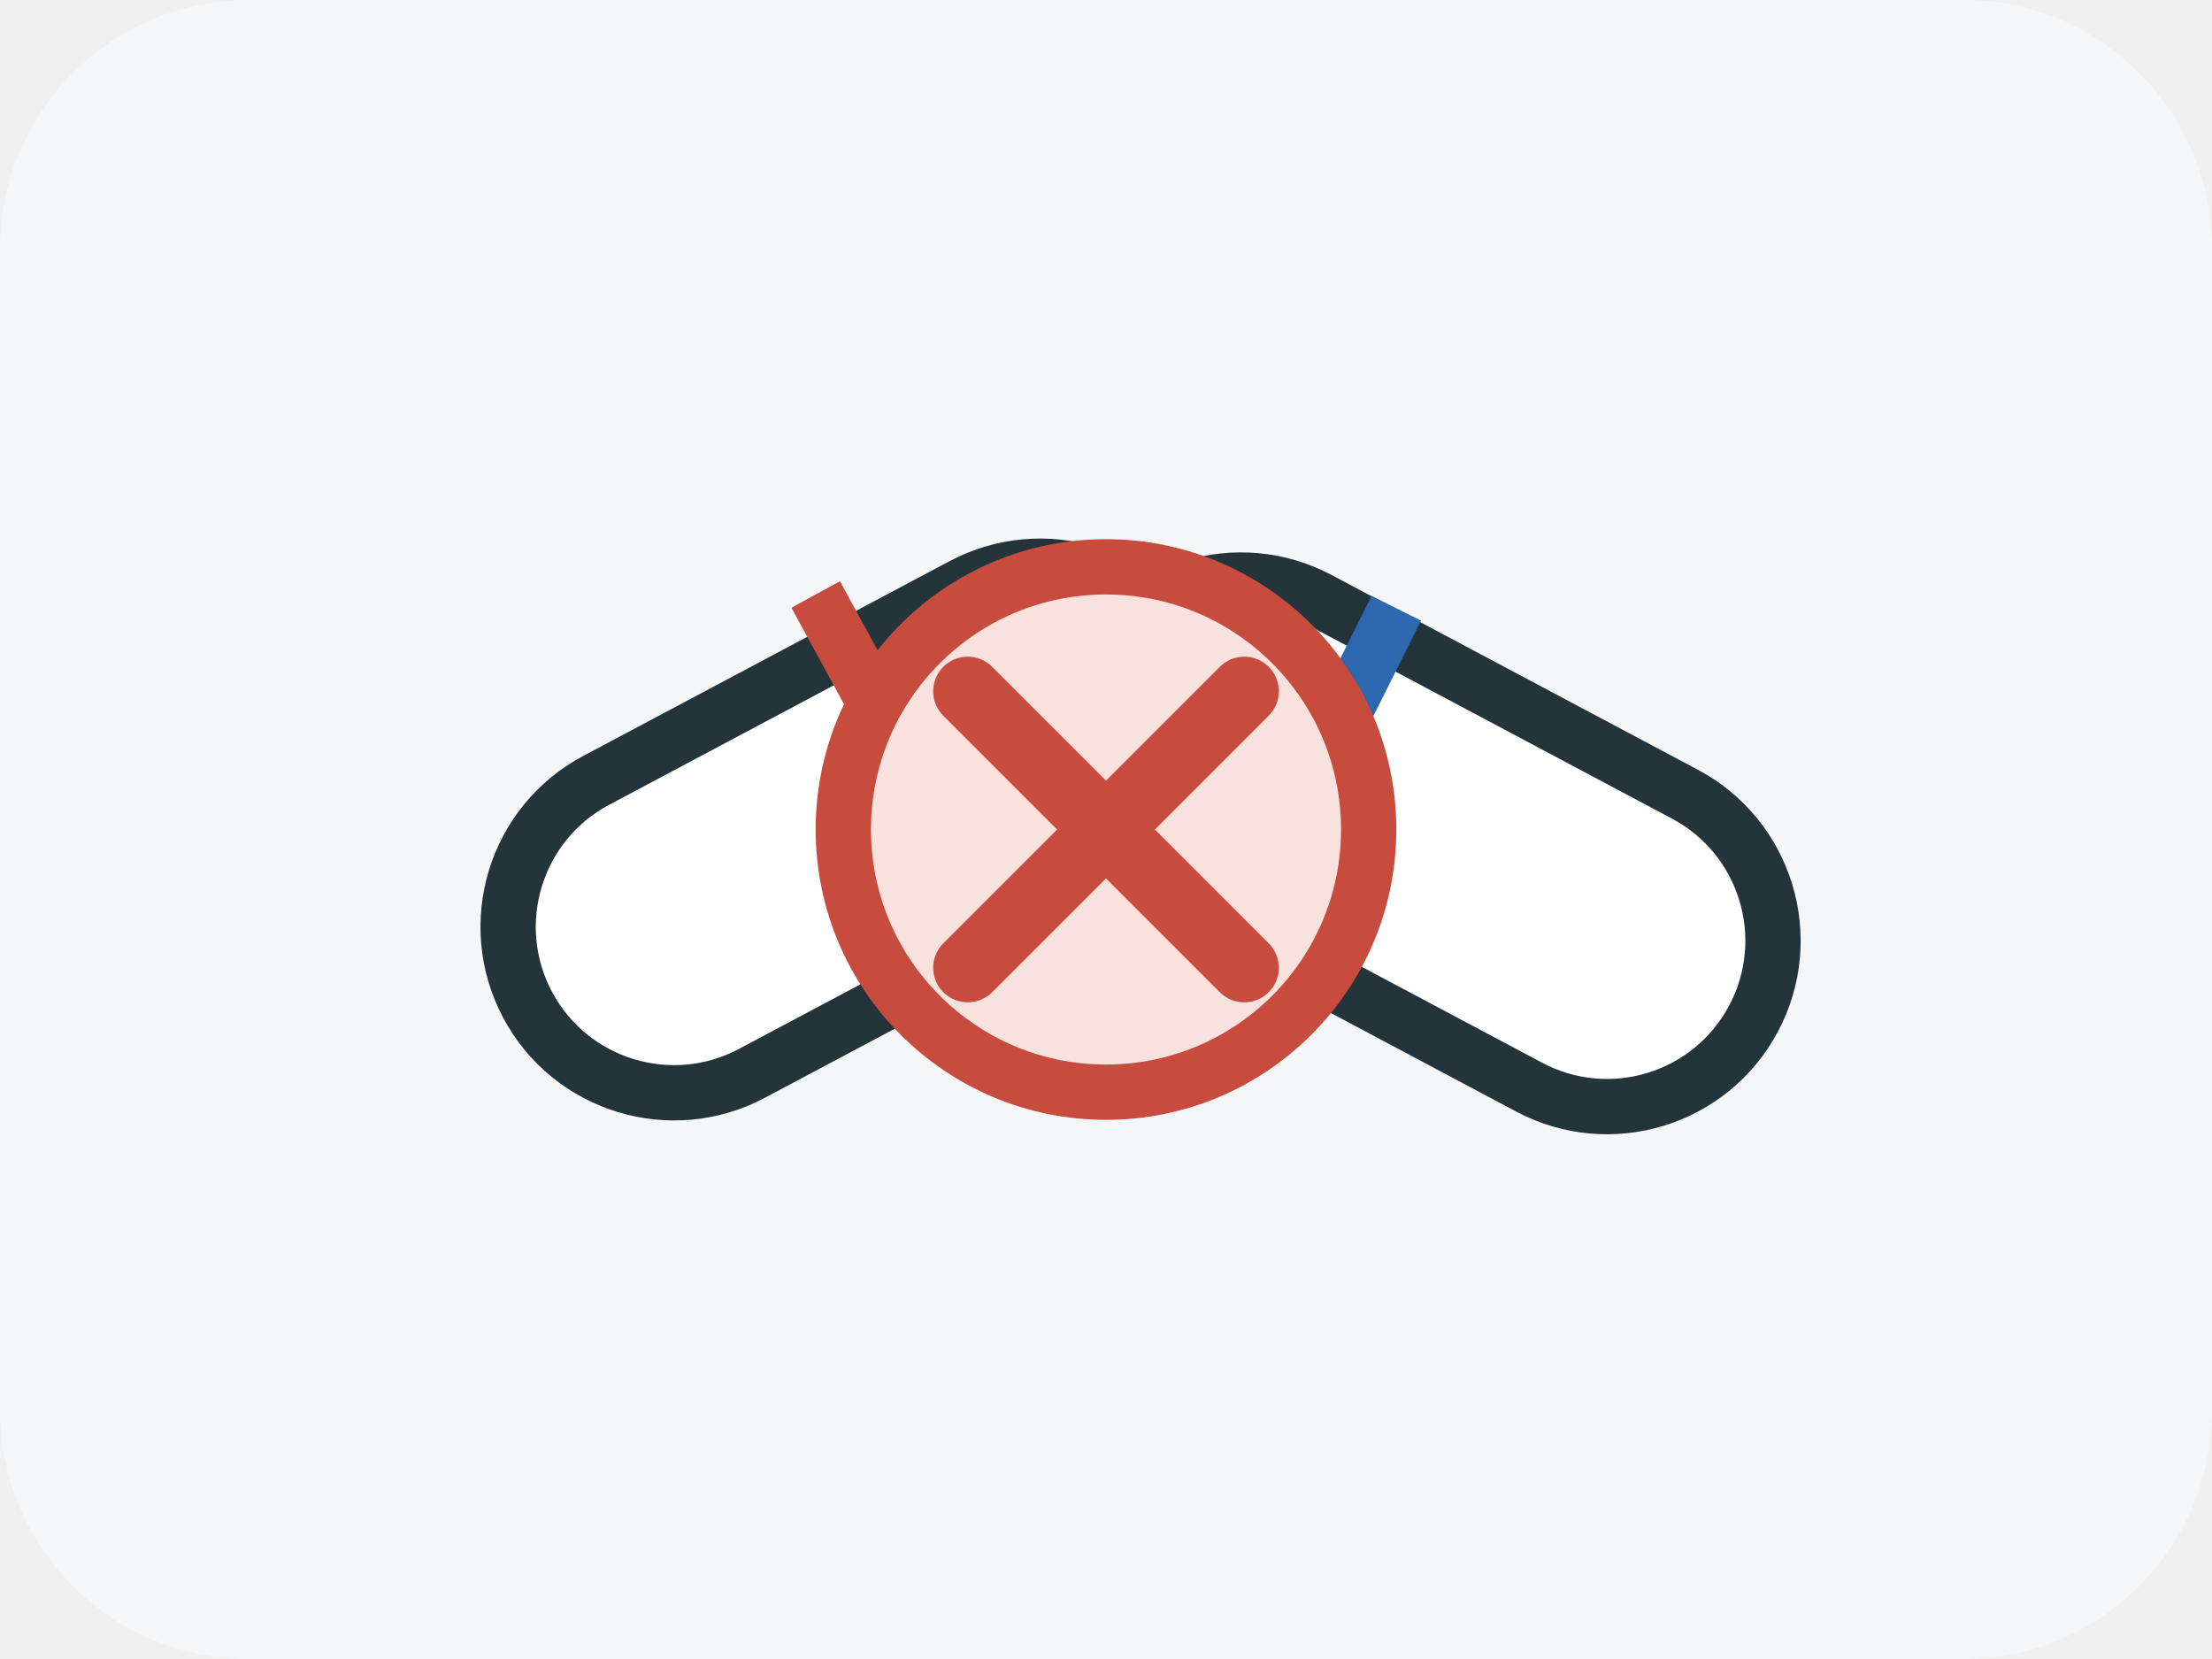
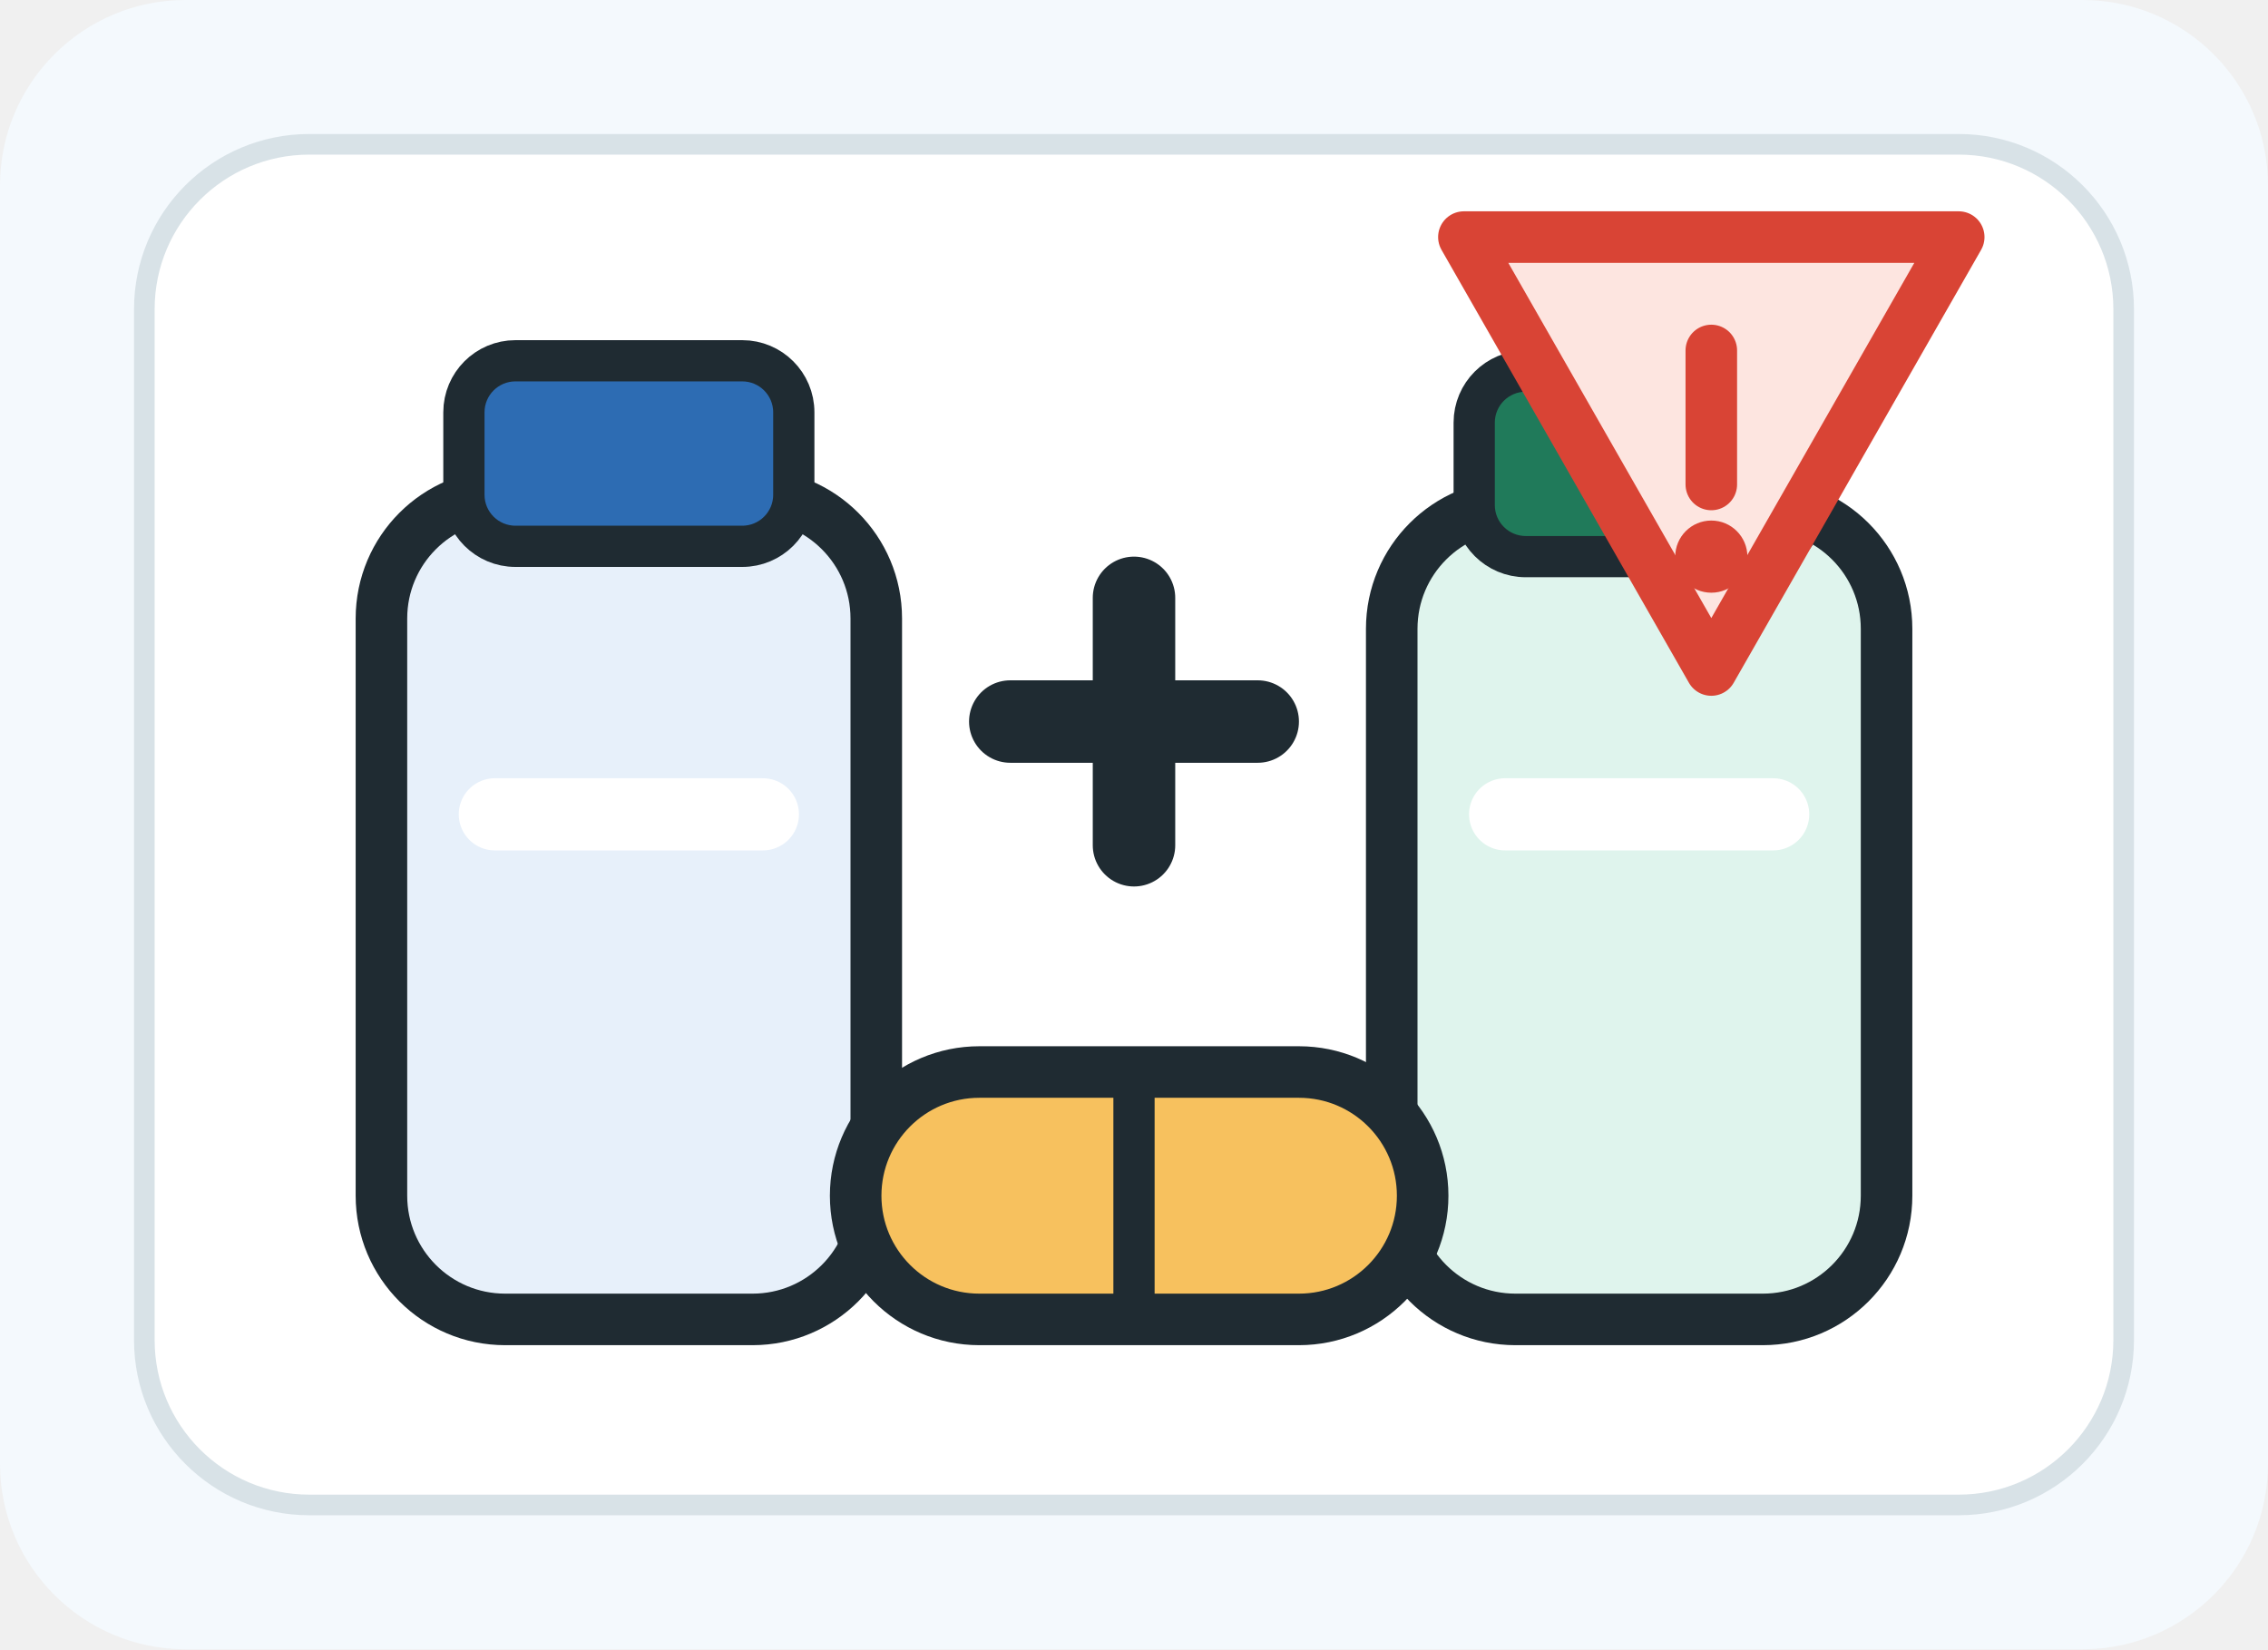
- <svg xmlns="http://www.w3.org/2000/svg" viewBox="0 0 160 120" role="img" aria-label="Medicine interaction">
-   <rect width="160" height="120" rx="18" fill="#f4f6f8" />
-   <rect x="35" y="48" width="54" height="24" rx="12" transform="rotate(-28 62 60)" fill="#ffffff" stroke="#24343b" stroke-width="4" />
-   <path d="M59 43l12 22" stroke="#c84c3e" stroke-width="4" />
-   <rect x="76" y="49" width="54" height="24" rx="12" transform="rotate(28 103 61)" fill="#ffffff" stroke="#24343b" stroke-width="4" />
-   <path d="M101 44L90 66" stroke="#2c67b0" stroke-width="4" />
-   <circle cx="80" cy="60" r="19" fill="#f9e1dd" stroke="#c84c3e" stroke-width="4" />
-   <path d="M70 50l20 20M90 50L70 70" stroke="#c84c3e" stroke-width="5" stroke-linecap="round" />
+ <svg xmlns="http://www.w3.org/2000/svg" viewBox="0 0 220 160" role="img" aria-labelledby="title desc">
+   <rect width="220" height="160" rx="18" fill="#f4f9fd" />
+   <rect x="14" y="14" width="192" height="132" rx="16" fill="#ffffff" stroke="#d8e2e7" stroke-width="2" />
+   <rect x="37" y="48" width="48" height="80" rx="12" fill="#e7f0fa" stroke="#1f2b32" stroke-width="5" />
+   <rect x="45" y="35" width="32" height="18" rx="5" fill="#2d6cb3" stroke="#1f2b32" stroke-width="4" />
+   <path d="M48 79h26" stroke="#ffffff" stroke-width="7" stroke-linecap="round" />
+   <rect x="135" y="49" width="48" height="79" rx="12" fill="#dff4ed" stroke="#1f2b32" stroke-width="5" />
+   <rect x="143" y="36" width="32" height="18" rx="5" fill="#207a5a" stroke="#1f2b32" stroke-width="4" />
+   <path d="M146 79h26" stroke="#ffffff" stroke-width="7" stroke-linecap="round" />
+   <path d="M98 70h24M110 58v24" stroke="#1f2b32" stroke-width="8" stroke-linecap="round" />
+   <rect x="83" y="104" width="55" height="24" rx="12" fill="#f7c15e" stroke="#1f2b32" stroke-width="5" />
+   <path d="M110 104v24" stroke="#1f2b32" stroke-width="4" />
+   <path d="M142 23h48l-24 42-24-42Z" fill="#fde5e0" stroke="#d94435" stroke-width="5" stroke-linejoin="round" />
+   <path d="M166 34v13" stroke="#d94435" stroke-width="5" stroke-linecap="round" />
+   <circle cx="166" cy="54" r="3.5" fill="#d94435" />
</svg>
